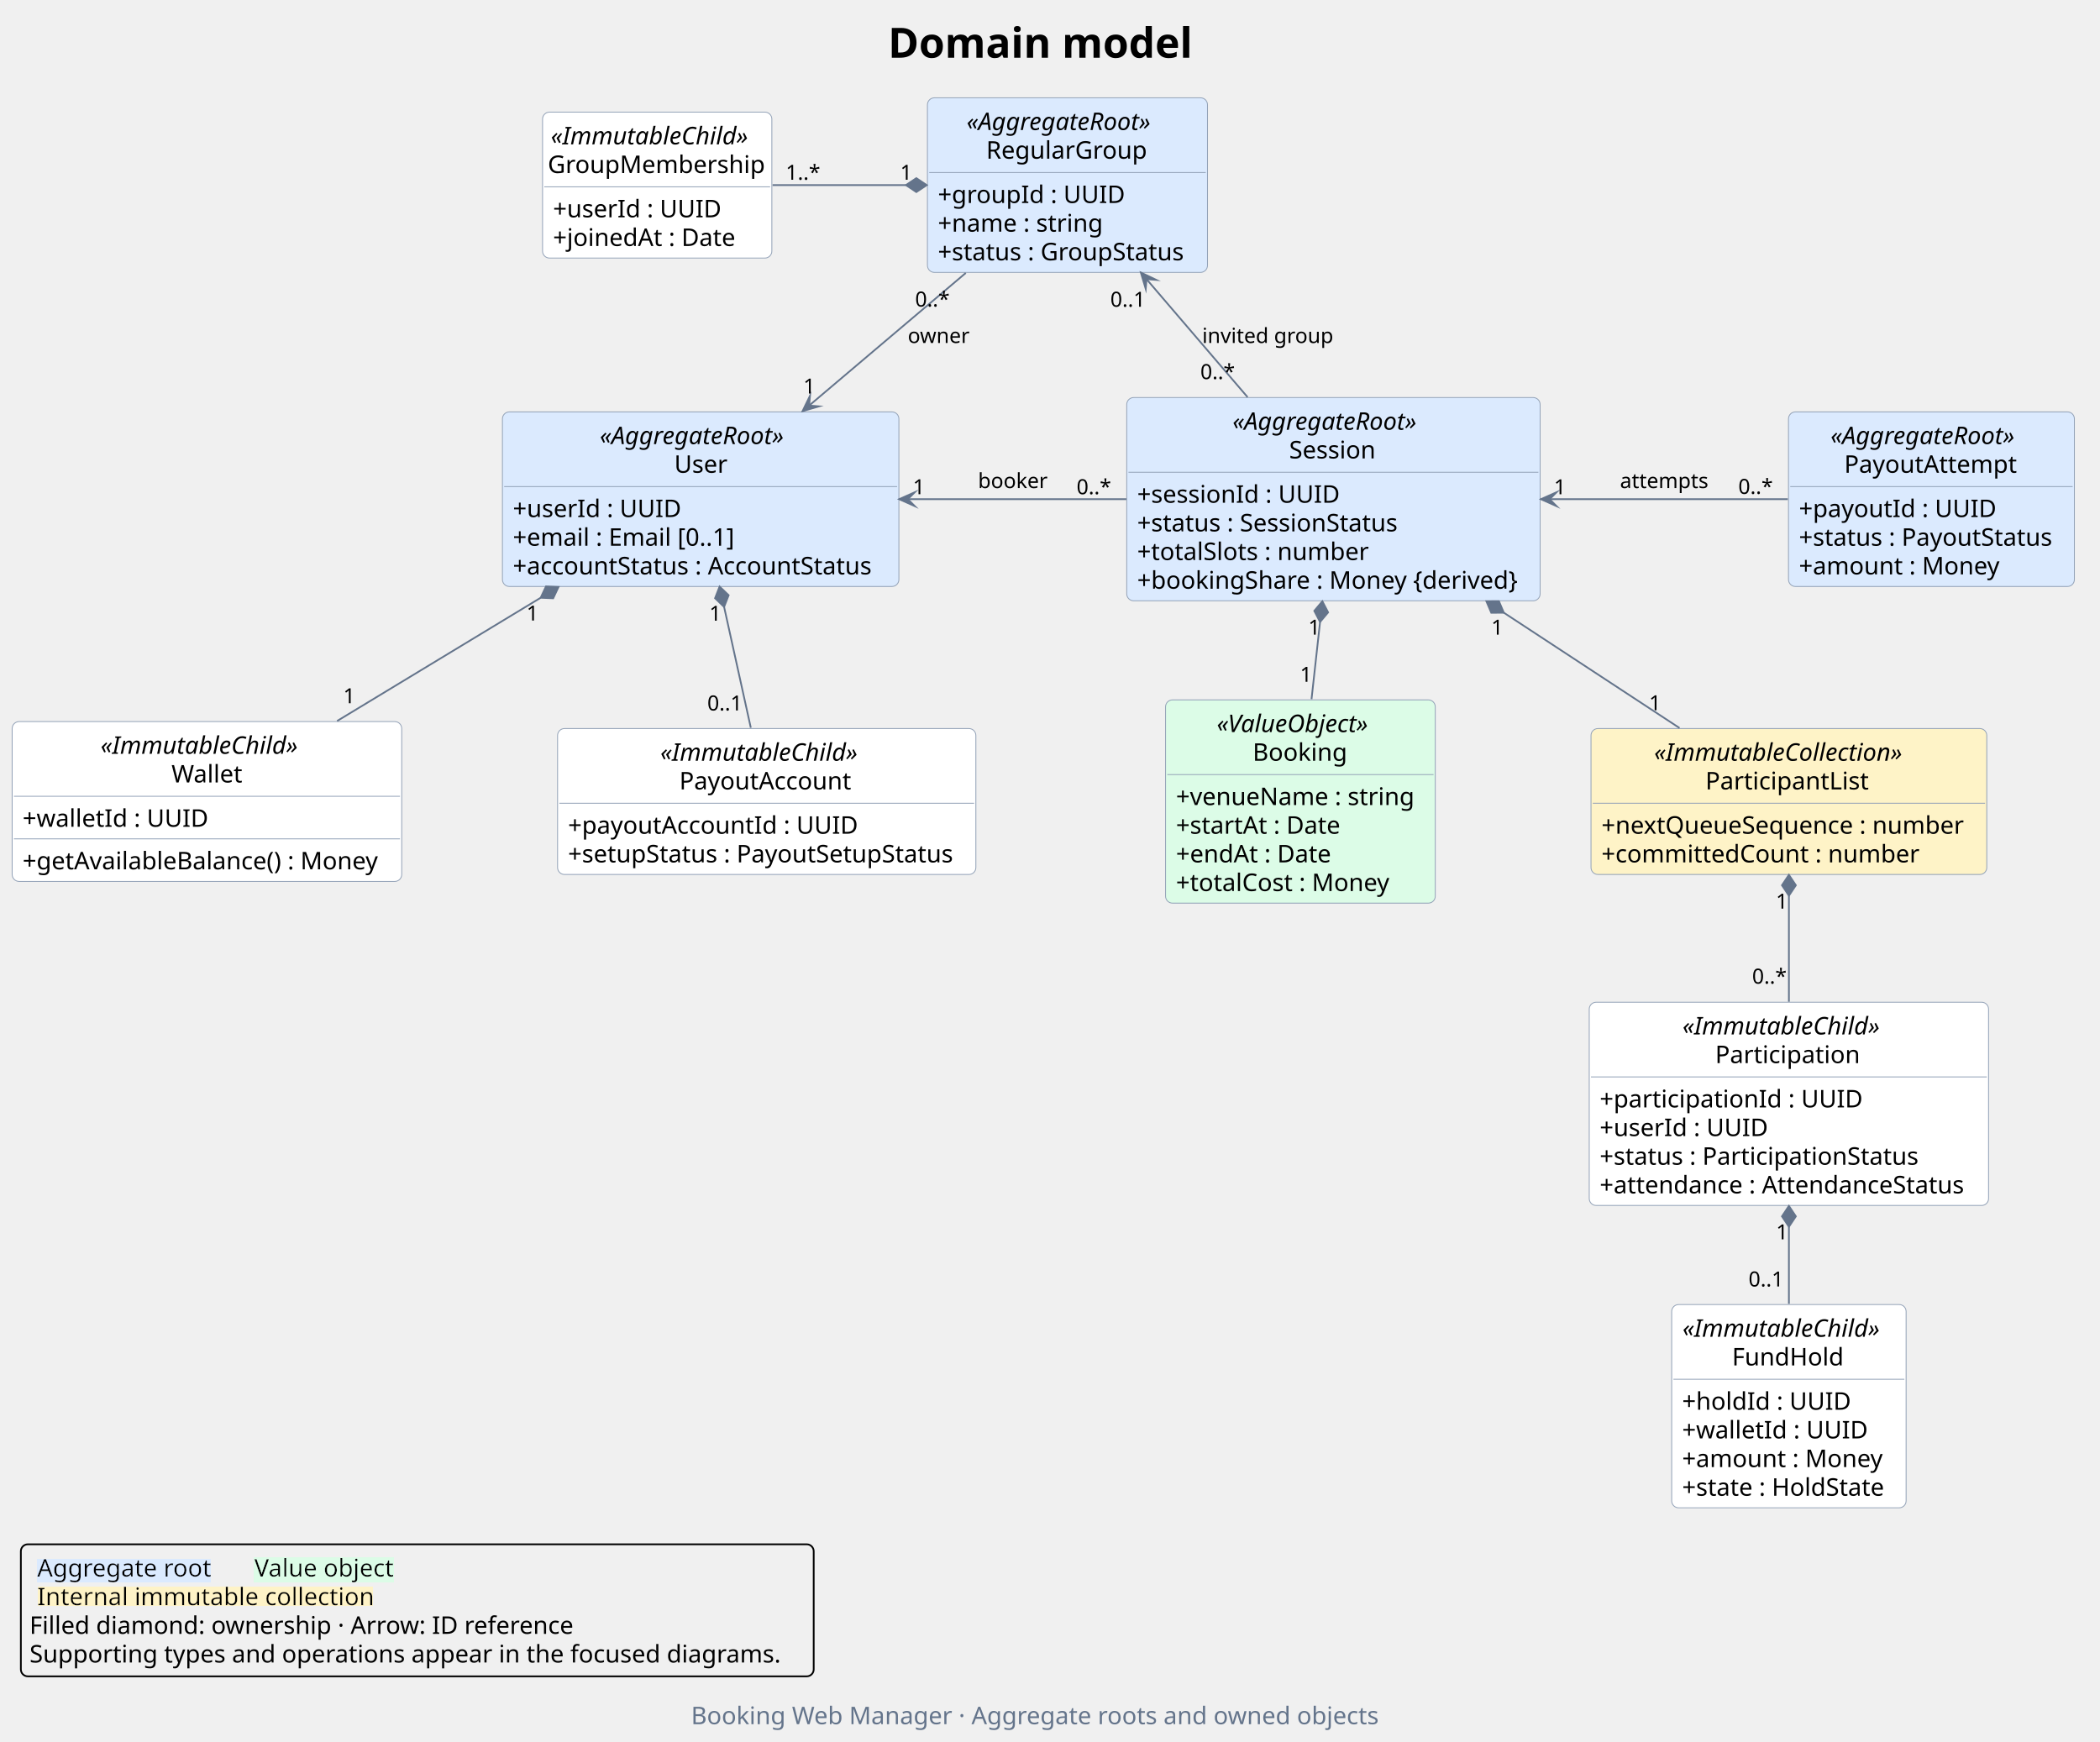
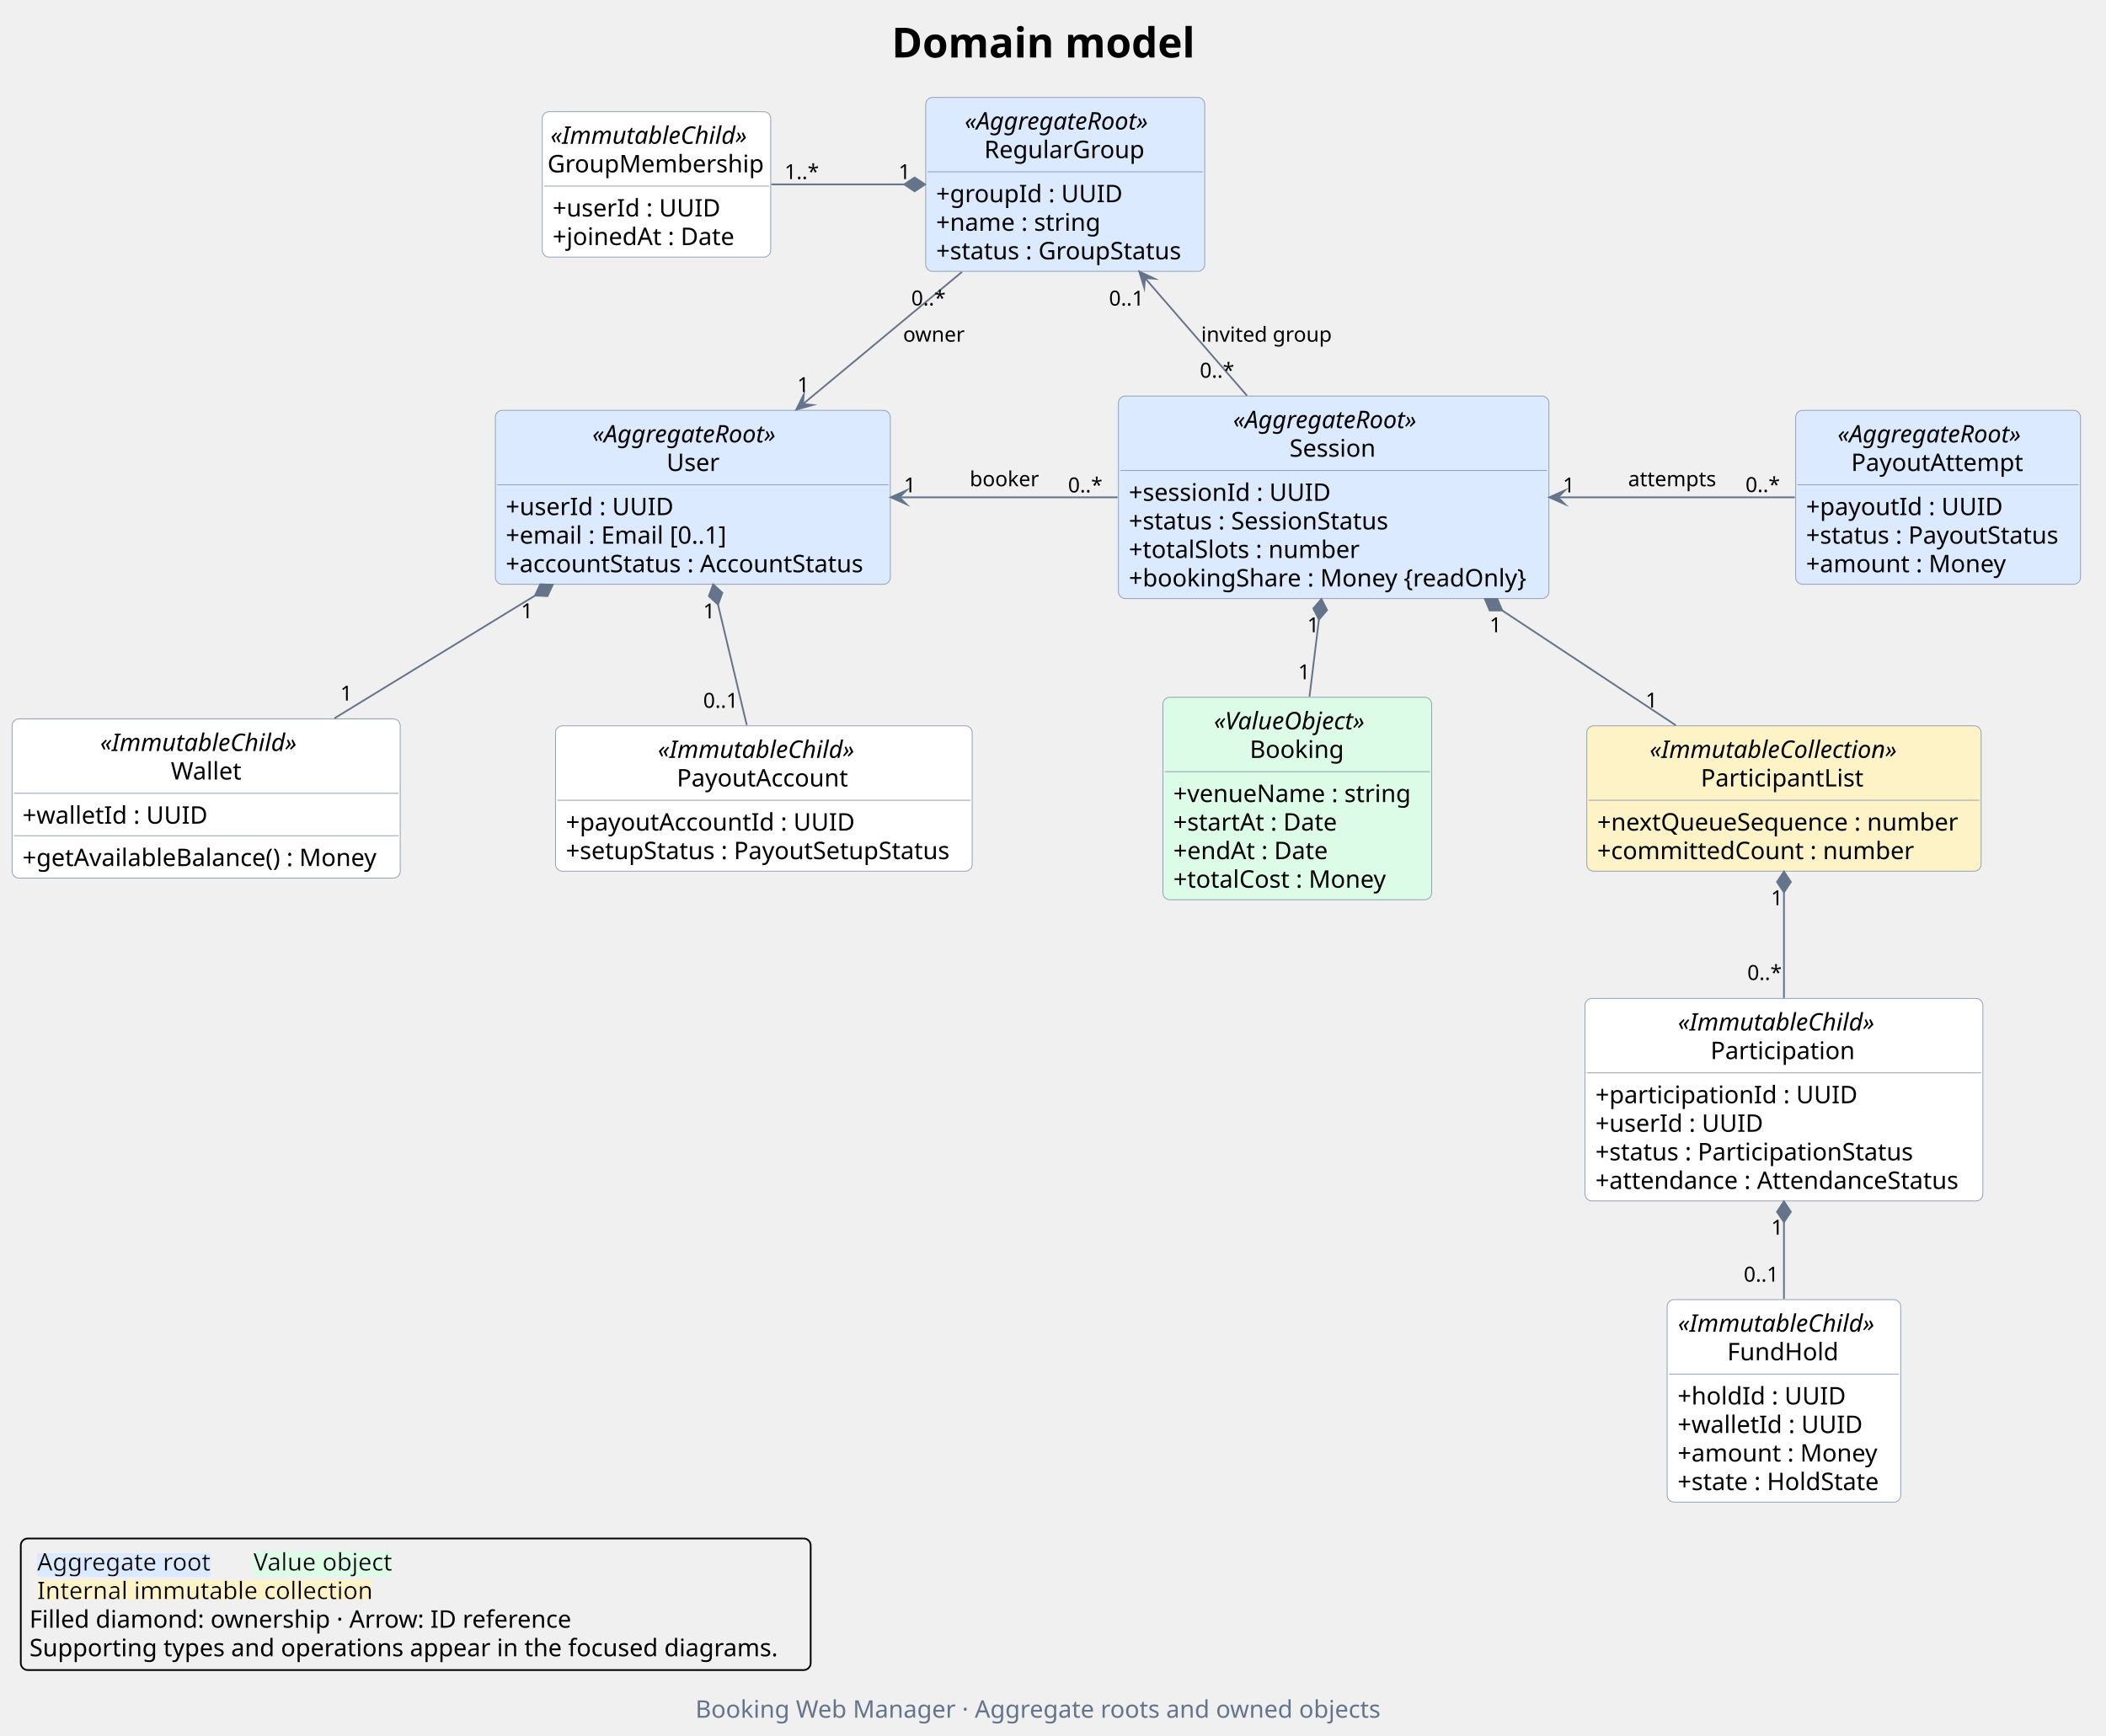
- <svg xmlns="http://www.w3.org/2000/svg" version="1.1" data-diagram-type="CLASS" style="width:1208px;height:1002px;background:#FFFFFF;" width="1208px" height="1002px" viewBox="0 0 1208 1002" zoomAndPan="magnify" preserveAspectRatio="none" contentStyleType="text/css">
+ <svg xmlns="http://www.w3.org/2000/svg" version="1.1" data-diagram-type="CLASS" style="width:1216px;height:1002px;background:#FFFFFF;" width="1216px" height="1002px" viewBox="0 0 1216 1002" zoomAndPan="magnify" preserveAspectRatio="none" contentStyleType="text/css">
  <defs>
-     <filter id="byb2fozzgf4ef0" x="0" y="0" width="1" height="1">
+     <filter id="btdlfpp93j39m0" x="0" y="0" width="1" height="1">
      <feFlood flood-color="#DBEAFE" result="flood" />
      <feComposite in="SourceGraphic" in2="flood" operator="over" />
    </filter>
-     <filter id="byb2fozzgf4ef1" x="0" y="0" width="1" height="1">
+     <filter id="btdlfpp93j39m1" x="0" y="0" width="1" height="1">
      <feFlood flood-color="#DCFCE7" result="flood" />
      <feComposite in="SourceGraphic" in2="flood" operator="over" />
    </filter>
-     <filter id="byb2fozzgf4ef2" x="0" y="0" width="1" height="1">
+     <filter id="btdlfpp93j39m2" x="0" y="0" width="1" height="1">
      <feFlood flood-color="#FEF3C7" result="flood" />
      <feComposite in="SourceGraphic" in2="flood" operator="over" />
    </filter>
  </defs>
  <g font-family="sans-serif" lengthAdjust="spacing">
    <g class="title" data-source-line="3">
-       <text x="510.841" y="33.203" fill="#000" font-size="24" textLength="179.59" font-weight="700">Domain model</text>
+       <text x="514.841" y="33.203" fill="#000" font-size="24" textLength="179.59" font-weight="700">Domain model</text>
    </g>
    <g class="entity" data-qualified-name="User" id="ent0001" data-source-line="28">
-       <rect x="289.02" y="236.956" width="228.057" height="100.441" fill="#DBEAFE" style="stroke:#94A3B8;stroke-width:0.5;" rx="4" ry="4" />
-       <text x="344.998" y="255.491" fill="#000" font-size="14" textLength="116.102" font-style="italic">«AggregateRoot»</text>
-       <text x="387.866" y="271.979" fill="#000" font-size="14" textLength="30.365">User</text>
-       <line x1="290.02" y1="279.932" x2="516.077" y2="279.932" style="stroke:#94A3B8;stroke-width:0.5;" />
-       <text x="295.02" y="297.467" fill="#000" font-size="14" textLength="100.536">+userId : UUID</text>
-       <text x="295.02" y="313.956" fill="#000" font-size="14" textLength="137.696">+email : Email [0..1]</text>
-       <text x="295.02" y="330.444" fill="#000" font-size="14" textLength="216.057">+accountStatus : AccountStatus</text>
+       <rect x="286.02" y="236.956" width="228.057" height="100.441" fill="#DBEAFE" style="stroke:#94A3B8;stroke-width:0.5;" rx="4" ry="4" />
+       <text x="341.998" y="255.491" fill="#000" font-size="14" textLength="116.102" font-style="italic">«AggregateRoot»</text>
+       <text x="384.866" y="271.979" fill="#000" font-size="14" textLength="30.365">User</text>
+       <line x1="287.02" y1="279.932" x2="513.077" y2="279.932" style="stroke:#94A3B8;stroke-width:0.5;" />
+       <text x="292.02" y="297.467" fill="#000" font-size="14" textLength="100.536">+userId : UUID</text>
+       <text x="292.02" y="313.956" fill="#000" font-size="14" textLength="137.696">+email : Email [0..1]</text>
+       <text x="292.02" y="330.444" fill="#000" font-size="14" textLength="216.057">+accountStatus : AccountStatus</text>
    </g>
    <g class="entity" data-qualified-name="RegularGroup" id="ent0002" data-source-line="33">
-       <rect x="533.5" y="56.266" width="161.099" height="100.441" fill="#DBEAFE" style="stroke:#94A3B8;stroke-width:0.5;" rx="4" ry="4" />
-       <text x="555.999" y="74.801" fill="#000" font-size="14" textLength="116.102" font-style="italic">«AggregateRoot»</text>
-       <text x="567.288" y="91.289" fill="#000" font-size="14" textLength="93.522">RegularGroup</text>
-       <line x1="534.5" y1="99.242" x2="693.599" y2="99.242" style="stroke:#94A3B8;stroke-width:0.5;" />
-       <text x="539.5" y="116.777" fill="#000" font-size="14" textLength="111.74">+groupId : UUID</text>
-       <text x="539.5" y="133.266" fill="#000" font-size="14" textLength="101.274">+name : string</text>
-       <text x="539.5" y="149.754" fill="#000" font-size="14" textLength="149.099">+status : GroupStatus</text>
+       <rect x="534.5" y="56.266" width="161.099" height="100.441" fill="#DBEAFE" style="stroke:#94A3B8;stroke-width:0.5;" rx="4" ry="4" />
+       <text x="556.999" y="74.801" fill="#000" font-size="14" textLength="116.102" font-style="italic">«AggregateRoot»</text>
+       <text x="568.288" y="91.289" fill="#000" font-size="14" textLength="93.522">RegularGroup</text>
+       <line x1="535.5" y1="99.242" x2="694.599" y2="99.242" style="stroke:#94A3B8;stroke-width:0.5;" />
+       <text x="540.5" y="116.777" fill="#000" font-size="14" textLength="111.74">+groupId : UUID</text>
+       <text x="540.5" y="133.266" fill="#000" font-size="14" textLength="101.274">+name : string</text>
+       <text x="540.5" y="149.754" fill="#000" font-size="14" textLength="149.099">+status : GroupStatus</text>
    </g>
    <g class="entity" data-qualified-name="Session" id="ent0003" data-source-line="38">
-       <rect x="648.14" y="228.706" width="237.805" height="116.93" fill="#DBEAFE" style="stroke:#94A3B8;stroke-width:0.5;" rx="4" ry="4" />
-       <text x="708.992" y="247.241" fill="#000" font-size="14" textLength="116.102" font-style="italic">«AggregateRoot»</text>
-       <text x="741.568" y="263.729" fill="#000" font-size="14" textLength="50.948">Session</text>
-       <line x1="649.14" y1="271.682" x2="884.945" y2="271.682" style="stroke:#94A3B8;stroke-width:0.5;" />
-       <text x="654.14" y="289.217" fill="#000" font-size="14" textLength="121.728">+sessionId : UUID</text>
-       <text x="654.14" y="305.706" fill="#000" font-size="14" textLength="158.102">+status : SessionStatus</text>
-       <text x="654.14" y="322.194" fill="#000" font-size="14" textLength="140.615">+totalSlots : number</text>
-       <text x="654.14" y="338.682" fill="#000" font-size="14" textLength="225.805">+bookingShare : Money {derived}</text>
+       <rect x="645.77" y="228.706" width="248.558" height="116.93" fill="#DBEAFE" style="stroke:#94A3B8;stroke-width:0.5;" rx="4" ry="4" />
+       <text x="711.998" y="247.241" fill="#000" font-size="14" textLength="116.102" font-style="italic">«AggregateRoot»</text>
+       <text x="744.575" y="263.729" fill="#000" font-size="14" textLength="50.948">Session</text>
+       <line x1="646.77" y1="271.682" x2="893.328" y2="271.682" style="stroke:#94A3B8;stroke-width:0.5;" />
+       <text x="651.77" y="289.217" fill="#000" font-size="14" textLength="121.728">+sessionId : UUID</text>
+       <text x="651.77" y="305.706" fill="#000" font-size="14" textLength="158.102">+status : SessionStatus</text>
+       <text x="651.77" y="322.194" fill="#000" font-size="14" textLength="140.615">+totalSlots : number</text>
+       <text x="651.77" y="338.682" fill="#000" font-size="14" textLength="236.558">+bookingShare : Money {readOnly}</text>
    </g>
    <g class="entity" data-qualified-name="PayoutAttempt" id="ent0004" data-source-line="44">
-       <rect x="1028.81" y="236.956" width="164.462" height="100.441" fill="#DBEAFE" style="stroke:#94A3B8;stroke-width:0.5;" rx="4" ry="4" />
-       <text x="1052.99" y="255.491" fill="#000" font-size="14" textLength="116.102" font-style="italic">«AggregateRoot»</text>
-       <text x="1060.862" y="271.979" fill="#000" font-size="14" textLength="100.358">PayoutAttempt</text>
-       <line x1="1029.81" y1="279.932" x2="1192.272" y2="279.932" style="stroke:#94A3B8;stroke-width:0.5;" />
-       <text x="1034.81" y="297.467" fill="#000" font-size="14" textLength="117.564">+payoutId : UUID</text>
-       <text x="1034.81" y="313.956" fill="#000" font-size="14" textLength="152.462">+status : PayoutStatus</text>
-       <text x="1034.81" y="330.444" fill="#000" font-size="14" textLength="120.894">+amount : Money</text>
+       <rect x="1036.81" y="236.956" width="164.462" height="100.441" fill="#DBEAFE" style="stroke:#94A3B8;stroke-width:0.5;" rx="4" ry="4" />
+       <text x="1060.99" y="255.491" fill="#000" font-size="14" textLength="116.102" font-style="italic">«AggregateRoot»</text>
+       <text x="1068.862" y="271.979" fill="#000" font-size="14" textLength="100.358">PayoutAttempt</text>
+       <line x1="1037.81" y1="279.932" x2="1200.272" y2="279.932" style="stroke:#94A3B8;stroke-width:0.5;" />
+       <text x="1042.81" y="297.467" fill="#000" font-size="14" textLength="117.564">+payoutId : UUID</text>
+       <text x="1042.81" y="313.956" fill="#000" font-size="14" textLength="152.462">+status : PayoutStatus</text>
+       <text x="1042.81" y="330.444" fill="#000" font-size="14" textLength="120.894">+amount : Money</text>
    </g>
    <g class="entity" data-qualified-name="Wallet" id="ent0005" data-source-line="49">
      <rect x="7" y="415.126" width="224.092" height="91.953" fill="#FFF" style="stroke:#94A3B8;stroke-width:0.5;" rx="4" ry="4" />
      <text x="57.827" y="433.661" fill="#000" font-size="14" textLength="122.438" font-style="italic">«ImmutableChild»</text>
      <text x="98.627" y="450.149" fill="#000" font-size="14" textLength="40.838">Wallet</text>
      <line x1="8" y1="458.102" x2="230.092" y2="458.102" style="stroke:#94A3B8;stroke-width:0.5;" />
      <text x="13" y="475.637" fill="#000" font-size="14" textLength="110.831">+walletId : UUID</text>
      <line x1="8" y1="482.59" x2="230.092" y2="482.59" style="stroke:#94A3B8;stroke-width:0.5;" />
      <text x="13" y="500.126" fill="#000" font-size="14" textLength="212.092">+getAvailableBalance() : Money</text>
    </g>
    <g class="entity" data-qualified-name="PayoutAccount" id="ent0006" data-source-line="53">
      <rect x="320.74" y="419.126" width="240.614" height="83.953" fill="#FFF" style="stroke:#94A3B8;stroke-width:0.5;" rx="4" ry="4" />
      <text x="379.828" y="437.661" fill="#000" font-size="14" textLength="122.438" font-style="italic">«ImmutableChild»</text>
      <text x="390.786" y="454.149" fill="#000" font-size="14" textLength="100.522">PayoutAccount</text>
      <line x1="321.74" y1="462.102" x2="560.354" y2="462.102" style="stroke:#94A3B8;stroke-width:0.5;" />
      <text x="326.74" y="479.637" fill="#000" font-size="14" textLength="172.778">+payoutAccountId : UUID</text>
      <text x="326.74" y="496.126" fill="#000" font-size="14" textLength="228.614">+setupStatus : PayoutSetupStatus</text>
    </g>
    <g class="entity" data-qualified-name="GroupMembership" id="ent0007" data-source-line="57">
-       <rect x="312.1" y="64.506" width="131.897" height="83.953" fill="#FFF" style="stroke:#94A3B8;stroke-width:0.5;" rx="4" ry="4" />
-       <text x="316.829" y="83.041" fill="#000" font-size="14" textLength="122.438" font-style="italic">«ImmutableChild»</text>
-       <text x="315.1" y="99.529" fill="#000" font-size="14" textLength="125.897">GroupMembership</text>
-       <line x1="313.1" y1="107.482" x2="442.997" y2="107.482" style="stroke:#94A3B8;stroke-width:0.5;" />
-       <text x="318.1" y="125.017" fill="#000" font-size="14" textLength="100.536">+userId : UUID</text>
-       <text x="318.1" y="141.506" fill="#000" font-size="14" textLength="112.772">+joinedAt : Date</text>
+       <rect x="313.1" y="64.506" width="131.897" height="83.953" fill="#FFF" style="stroke:#94A3B8;stroke-width:0.5;" rx="4" ry="4" />
+       <text x="317.829" y="83.041" fill="#000" font-size="14" textLength="122.438" font-style="italic">«ImmutableChild»</text>
+       <text x="316.1" y="99.529" fill="#000" font-size="14" textLength="125.897">GroupMembership</text>
+       <line x1="314.1" y1="107.482" x2="443.997" y2="107.482" style="stroke:#94A3B8;stroke-width:0.5;" />
+       <text x="319.1" y="125.017" fill="#000" font-size="14" textLength="100.536">+userId : UUID</text>
+       <text x="319.1" y="141.506" fill="#000" font-size="14" textLength="112.772">+joinedAt : Date</text>
    </g>
    <g class="entity" data-qualified-name="Booking" id="ent0008" data-source-line="61">
-       <rect x="670.47" y="402.636" width="155.151" height="116.93" fill="#DCFCE7" style="stroke:#94A3B8;stroke-width:0.5;" rx="4" ry="4" />
-       <text x="699.924" y="421.171" fill="#000" font-size="14" textLength="96.243" font-style="italic">«ValueObject»</text>
-       <text x="720.596" y="437.659" fill="#000" font-size="14" textLength="54.899">Booking</text>
-       <line x1="671.47" y1="445.612" x2="824.621" y2="445.612" style="stroke:#94A3B8;stroke-width:0.5;" />
-       <text x="676.47" y="463.147" fill="#000" font-size="14" textLength="143.151">+venueName : string</text>
-       <text x="676.47" y="479.636" fill="#000" font-size="14" textLength="101.637">+startAt : Date</text>
-       <text x="676.47" y="496.124" fill="#000" font-size="14" textLength="95.867">+endAt : Date</text>
-       <text x="676.47" y="512.612" fill="#000" font-size="14" textLength="130.389">+totalCost : Money</text>
+       <rect x="671.47" y="402.636" width="155.151" height="116.93" fill="#DCFCE7" style="stroke:#94A3B8;stroke-width:0.5;" rx="4" ry="4" />
+       <text x="700.924" y="421.171" fill="#000" font-size="14" textLength="96.243" font-style="italic">«ValueObject»</text>
+       <text x="721.596" y="437.659" fill="#000" font-size="14" textLength="54.899">Booking</text>
+       <line x1="672.47" y1="445.612" x2="825.621" y2="445.612" style="stroke:#94A3B8;stroke-width:0.5;" />
+       <text x="677.47" y="463.147" fill="#000" font-size="14" textLength="143.151">+venueName : string</text>
+       <text x="677.47" y="479.636" fill="#000" font-size="14" textLength="101.637">+startAt : Date</text>
+       <text x="677.47" y="496.124" fill="#000" font-size="14" textLength="95.867">+endAt : Date</text>
+       <text x="677.47" y="512.612" fill="#000" font-size="14" textLength="130.389">+totalCost : Money</text>
    </g>
    <g class="entity" data-qualified-name="Participation" id="ent0009" data-source-line="67">
-       <rect x="914.19" y="576.566" width="229.704" height="116.93" fill="#FFF" style="stroke:#94A3B8;stroke-width:0.5;" rx="4" ry="4" />
-       <text x="967.823" y="595.101" fill="#000" font-size="14" textLength="122.438" font-style="italic">«ImmutableChild»</text>
-       <text x="986.635" y="611.589" fill="#000" font-size="14" textLength="84.813">Participation</text>
-       <line x1="915.19" y1="619.542" x2="1142.894" y2="619.542" style="stroke:#94A3B8;stroke-width:0.5;" />
-       <text x="920.19" y="637.077" fill="#000" font-size="14" textLength="157.069">+participationId : UUID</text>
-       <text x="920.19" y="653.566" fill="#000" font-size="14" textLength="100.536">+userId : UUID</text>
-       <text x="920.19" y="670.054" fill="#000" font-size="14" textLength="191.967">+status : ParticipationStatus</text>
-       <text x="920.19" y="686.542" fill="#000" font-size="14" textLength="217.704">+attendance : AttendanceStatus</text>
+       <rect x="915.19" y="576.566" width="229.704" height="116.93" fill="#FFF" style="stroke:#94A3B8;stroke-width:0.5;" rx="4" ry="4" />
+       <text x="968.823" y="595.101" fill="#000" font-size="14" textLength="122.438" font-style="italic">«ImmutableChild»</text>
+       <text x="987.635" y="611.589" fill="#000" font-size="14" textLength="84.813">Participation</text>
+       <line x1="916.19" y1="619.542" x2="1143.894" y2="619.542" style="stroke:#94A3B8;stroke-width:0.5;" />
+       <text x="921.19" y="637.077" fill="#000" font-size="14" textLength="157.069">+participationId : UUID</text>
+       <text x="921.19" y="653.566" fill="#000" font-size="14" textLength="100.536">+userId : UUID</text>
+       <text x="921.19" y="670.054" fill="#000" font-size="14" textLength="191.967">+status : ParticipationStatus</text>
+       <text x="921.19" y="686.542" fill="#000" font-size="14" textLength="217.704">+attendance : AttendanceStatus</text>
    </g>
    <g class="entity" data-qualified-name="ParticipantList" id="ent0010" data-source-line="73">
-       <rect x="915.21" y="419.126" width="227.667" height="83.953" fill="#FEF3C7" style="stroke:#94A3B8;stroke-width:0.5;" rx="4" ry="4" />
-       <text x="951.503" y="437.661" fill="#000" font-size="14" textLength="155.08" font-style="italic">«ImmutableCollection»</text>
-       <text x="981.018" y="454.149" fill="#000" font-size="14" textLength="96.052">ParticipantList</text>
-       <line x1="916.21" y1="462.102" x2="1141.877" y2="462.102" style="stroke:#94A3B8;stroke-width:0.5;" />
-       <text x="921.21" y="479.637" fill="#000" font-size="14" textLength="215.667">+nextQueueSequence : number</text>
-       <text x="921.21" y="496.126" fill="#000" font-size="14" textLength="191.146">+committedCount : number</text>
+       <rect x="916.21" y="419.126" width="227.667" height="83.953" fill="#FEF3C7" style="stroke:#94A3B8;stroke-width:0.5;" rx="4" ry="4" />
+       <text x="952.503" y="437.661" fill="#000" font-size="14" textLength="155.08" font-style="italic">«ImmutableCollection»</text>
+       <text x="982.018" y="454.149" fill="#000" font-size="14" textLength="96.052">ParticipantList</text>
+       <line x1="917.21" y1="462.102" x2="1142.877" y2="462.102" style="stroke:#94A3B8;stroke-width:0.5;" />
+       <text x="922.21" y="479.637" fill="#000" font-size="14" textLength="215.667">+nextQueueSequence : number</text>
+       <text x="922.21" y="496.126" fill="#000" font-size="14" textLength="191.146">+committedCount : number</text>
    </g>
    <g class="entity" data-qualified-name="FundHold" id="ent0011" data-source-line="77">
-       <rect x="961.62" y="750.496" width="134.849" height="116.93" fill="#FFF" style="stroke:#94A3B8;stroke-width:0.5;" rx="4" ry="4" />
-       <text x="967.825" y="769.031" fill="#000" font-size="14" textLength="122.438" font-style="italic">«ImmutableChild»</text>
-       <text x="996.324" y="785.519" fill="#000" font-size="14" textLength="65.44">FundHold</text>
-       <line x1="962.62" y1="793.472" x2="1095.469" y2="793.472" style="stroke:#94A3B8;stroke-width:0.5;" />
-       <text x="967.62" y="811.007" fill="#000" font-size="14" textLength="101.329">+holdId : UUID</text>
-       <text x="967.62" y="827.496" fill="#000" font-size="14" textLength="110.831">+walletId : UUID</text>
-       <text x="967.62" y="843.984" fill="#000" font-size="14" textLength="120.894">+amount : Money</text>
-       <text x="967.62" y="860.472" fill="#000" font-size="14" textLength="122.849">+state : HoldState</text>
+       <rect x="962.62" y="750.496" width="134.849" height="116.93" fill="#FFF" style="stroke:#94A3B8;stroke-width:0.5;" rx="4" ry="4" />
+       <text x="968.825" y="769.031" fill="#000" font-size="14" textLength="122.438" font-style="italic">«ImmutableChild»</text>
+       <text x="997.324" y="785.519" fill="#000" font-size="14" textLength="65.44">FundHold</text>
+       <line x1="963.62" y1="793.472" x2="1096.469" y2="793.472" style="stroke:#94A3B8;stroke-width:0.5;" />
+       <text x="968.62" y="811.007" fill="#000" font-size="14" textLength="101.329">+holdId : UUID</text>
+       <text x="968.62" y="827.496" fill="#000" font-size="14" textLength="110.831">+walletId : UUID</text>
+       <text x="968.62" y="843.984" fill="#000" font-size="14" textLength="120.894">+amount : Money</text>
+       <text x="968.62" y="860.472" fill="#000" font-size="14" textLength="122.849">+state : HoldState</text>
    </g>
    <g class="link" data-entity-1="ent0001" data-entity-2="ent0003" id="lnk12" data-source-line="85" data-link-type="dependency">
-       <path d="M522.22,287.176 C563.81,287.176 605.92,287.176 647.94,287.176" style="stroke:#64748B;stroke-width:1;" fill="none" id="User-backto-Session" codeLine="85" />
-       <polygon points="517.22,287.176,526.22,291.176,522.22,287.176,526.22,283.176,517.22,287.176" fill="#64748B" style="stroke:#64748B;stroke-width:1;stroke-linejoin:miter;stroke-miterlimit:10;" />
-       <text x="562.61" y="280.777" fill="#000" font-size="12" textLength="40.904">booker</text>
-       <text x="525.146" y="284.311" fill="#000" font-size="12">1</text>
-       <text x="619.298" y="284.312" fill="#000" font-size="12" textLength="20.965">0..*</text>
+       <path d="M519.33,287.176 C560.83,287.176 602.92,287.176 645.28,287.176" style="stroke:#64748B;stroke-width:1;" fill="none" id="User-backto-Session" codeLine="85" />
+       <polygon points="514.33,287.176,523.33,291.176,519.33,287.176,523.33,283.176,514.33,287.176" fill="#64748B" style="stroke:#64748B;stroke-width:1;stroke-linejoin:miter;stroke-miterlimit:10;" />
+       <text x="559.92" y="280.777" fill="#000" font-size="12" textLength="40.904">booker</text>
+       <text x="521.894" y="284.333" fill="#000" font-size="12">1</text>
+       <text x="616.677" y="284.333" fill="#000" font-size="12" textLength="20.965">0..*</text>
    </g>
    <g class="link" data-entity-1="ent0003" data-entity-2="ent0004" id="lnk13" data-source-line="86" data-link-type="dependency">
-       <path d="M891.39,287.176 C938.26,287.176 985.89,287.176 1028.43,287.176" style="stroke:#64748B;stroke-width:1;" fill="none" id="Session-backto-PayoutAttempt" codeLine="86" />
-       <polygon points="886.39,287.176,895.39,291.176,891.39,287.176,895.39,283.176,886.39,287.176" fill="#64748B" style="stroke:#64748B;stroke-width:1;stroke-linejoin:miter;stroke-miterlimit:10;" />
-       <text x="931.88" y="280.777" fill="#000" font-size="12" textLength="51.65">attempts</text>
-       <text x="893.894" y="284.355" fill="#000" font-size="12">1</text>
-       <text x="999.937" y="284.138" fill="#000" font-size="12" textLength="20.965">0..*</text>
+       <path d="M899.56,287.176 C946.64,287.176 994.03,287.176 1036.34,287.176" style="stroke:#64748B;stroke-width:1;" fill="none" id="Session-backto-PayoutAttempt" codeLine="86" />
+       <polygon points="894.56,287.176,903.56,291.176,899.56,287.176,903.56,283.176,894.56,287.176" fill="#64748B" style="stroke:#64748B;stroke-width:1;stroke-linejoin:miter;stroke-miterlimit:10;" />
+       <text x="940.07" y="280.777" fill="#000" font-size="12" textLength="51.65">attempts</text>
+       <text x="902.379" y="284.355" fill="#000" font-size="12">1</text>
+       <text x="1007.839" y="284.138" fill="#000" font-size="12" textLength="20.965">0..*</text>
    </g>
    <g class="link" data-entity-1="ent0002" data-entity-2="ent0001" id="lnk14" data-source-line="87" data-link-type="dependency">
-       <path d="M555.55,157.026 C526.28,181.816 494.756,208.505 465.466,233.305" style="stroke:#64748B;stroke-width:1;" fill="none" id="RegularGroup-to-User" codeLine="87" />
-       <polygon points="461.65,236.536,471.103,233.773,465.466,233.305,465.934,227.667,461.65,236.536" fill="#64748B" style="stroke:#64748B;stroke-width:1;stroke-linejoin:miter;stroke-miterlimit:10;" />
-       <text x="522.18" y="197.307" fill="#000" font-size="12" textLength="35.66">owner</text>
-       <text x="526.41" y="176.368" fill="#000" font-size="12" textLength="20.965">0..*</text>
-       <text x="462.094" y="226.401" fill="#000" font-size="12">1</text>
+       <path d="M555.44,157.026 C525.62,181.816 493.455,208.54 463.615,233.34" style="stroke:#64748B;stroke-width:1;" fill="none" id="RegularGroup-to-User" codeLine="87" />
+       <polygon points="459.77,236.536,469.248,233.859,463.615,233.34,464.135,227.707,459.77,236.536" fill="#64748B" style="stroke:#64748B;stroke-width:1;stroke-linejoin:miter;stroke-miterlimit:10;" />
+       <text x="521.42" y="197.307" fill="#000" font-size="12" textLength="35.66">owner</text>
+       <text x="526.151" y="176.368" fill="#000" font-size="12" textLength="20.965">0..*</text>
+       <text x="460.364" y="226.401" fill="#000" font-size="12">1</text>
    </g>
    <g class="link" data-entity-1="ent0002" data-entity-2="ent0003" id="lnk16" data-source-line="88" data-link-type="dependency">
-       <path d="M659.512,160.583 C678.532,182.793 697.86,205.366 717.66,228.486" style="stroke:#64748B;stroke-width:1;" fill="none" id="RegularGroup-backto-Session" codeLine="88" />
-       <polygon points="656.26,156.786,659.076,166.223,659.512,160.583,665.152,161.02,656.26,156.786" fill="#64748B" style="stroke:#64748B;stroke-width:1;stroke-linejoin:miter;stroke-miterlimit:10;" />
-       <text x="691.55" y="197.307" fill="#000" font-size="12" textLength="77.883">invited group</text>
-       <text x="638.703" y="176.454" fill="#000" font-size="12" textLength="22.77">0..1</text>
-       <text x="690.482" y="218.09" fill="#000" font-size="12" textLength="20.965">0..*</text>
+       <path d="M661.087,160.562 C680.357,182.772 699.95,205.366 720.01,228.486" style="stroke:#64748B;stroke-width:1;" fill="none" id="RegularGroup-backto-Session" codeLine="88" />
+       <polygon points="657.81,156.786,660.687,166.205,661.087,160.562,666.729,160.962,657.81,156.786" fill="#64748B" style="stroke:#64748B;stroke-width:1;stroke-linejoin:miter;stroke-miterlimit:10;" />
+       <text x="693.55" y="197.307" fill="#000" font-size="12" textLength="77.883">invited group</text>
+       <text x="640.33" y="176.454" fill="#000" font-size="12" textLength="22.77">0..1</text>
+       <text x="692.752" y="218.09" fill="#000" font-size="12" textLength="20.965">0..*</text>
    </g>
    <g class="link" data-entity-1="ent0001" data-entity-2="ent0005" id="lnk17" data-source-line="90" data-link-type="composition">
-       <path d="M311.016,343.882 C270.876,368.192 233.1,391.056 193.92,414.776" style="stroke:#64748B;stroke-width:1;" fill="none" id="User-backto-Wallet" codeLine="90" />
-       <polygon points="321.28,337.666,314.076,337.352,311.016,343.882,318.22,344.195,321.28,337.666" fill="#64748B" style="stroke:#64748B;stroke-width:1;stroke-linejoin:miter;stroke-miterlimit:10;" />
-       <text x="302.862" y="357.001" fill="#000" font-size="12">1</text>
-       <text x="197.446" y="404.555" fill="#000" font-size="12">1</text>
+       <path d="M308.914,343.929 C269.184,368.239 231.9,391.056 193.13,414.776" style="stroke:#64748B;stroke-width:1;" fill="none" id="User-backto-Wallet" codeLine="90" />
+       <polygon points="319.15,337.666,311.944,337.385,308.914,343.929,316.12,344.209,319.15,337.666" fill="#64748B" style="stroke:#64748B;stroke-width:1;stroke-linejoin:miter;stroke-miterlimit:10;" />
+       <text x="300.848" y="357.001" fill="#000" font-size="12">1</text>
+       <text x="196.54" y="404.555" fill="#000" font-size="12">1</text>
    </g>
    <g class="link" data-entity-1="ent0001" data-entity-2="ent0006" id="lnk18" data-source-line="91" data-link-type="composition">
-       <path d="M416.53,349.153 C422.21,374.853 426.49,394.226 431.89,418.676" style="stroke:#64748B;stroke-width:1;" fill="none" id="User-backto-PayoutAccount" codeLine="91" />
-       <polygon points="413.94,337.436,411.329,344.157,416.53,349.153,419.141,342.431,413.94,337.436" fill="#64748B" style="stroke:#64748B;stroke-width:1;stroke-linejoin:miter;stroke-miterlimit:10;" />
-       <text x="408.021" y="357.099" fill="#000" font-size="12">1</text>
-       <text x="406.862" y="408.719" fill="#000" font-size="12" textLength="22.77">0..1</text>
+       <path d="M414.574,349.108 C420.704,374.808 425.34,394.226 431.17,418.676" style="stroke:#64748B;stroke-width:1;" fill="none" id="User-backto-PayoutAccount" codeLine="91" />
+       <polygon points="411.79,337.436,409.291,344.2,414.574,349.108,417.073,342.344,411.79,337.436" fill="#64748B" style="stroke:#64748B;stroke-width:1;stroke-linejoin:miter;stroke-miterlimit:10;" />
+       <text x="405.99" y="357.099" fill="#000" font-size="12">1</text>
+       <text x="406.032" y="408.719" fill="#000" font-size="12" textLength="22.77">0..1</text>
    </g>
    <g class="link" data-entity-1="ent0007" data-entity-2="ent0002" id="lnk20" data-source-line="92" data-link-type="composition">
-       <path d="M444.42,106.486 C451.8,106.486 456.71,106.486 456.71,106.486 C456.71,106.486 508.21,106.486 521.11,106.486" style="stroke:#64748B;stroke-width:1;" fill="none" id="GroupMembership-to-RegularGroup" codeLine="92" />
-       <polygon points="533.11,106.486,527.11,102.486,521.11,106.486,527.11,110.486,533.11,106.486" fill="#64748B" style="stroke:#64748B;stroke-width:1;stroke-linejoin:miter;stroke-miterlimit:10;" />
-       <text x="451.985" y="103.405" fill="#000" font-size="12" textLength="20.965">1..*</text>
-       <text x="517.827" y="103.405" fill="#000" font-size="12">1</text>
+       <path d="M445.42,106.486 C452.8,106.486 457.71,106.486 457.71,106.486 C457.71,106.486 509.21,106.486 522.11,106.486" style="stroke:#64748B;stroke-width:1;" fill="none" id="GroupMembership-to-RegularGroup" codeLine="92" />
+       <polygon points="534.11,106.486,528.11,102.486,522.11,106.486,528.11,110.486,534.11,106.486" fill="#64748B" style="stroke:#64748B;stroke-width:1;stroke-linejoin:miter;stroke-miterlimit:10;" />
+       <text x="452.985" y="103.405" fill="#000" font-size="12" textLength="20.965">1..*</text>
+       <text x="518.827" y="103.405" fill="#000" font-size="12">1</text>
    </g>
    <g class="link" data-entity-1="ent0003" data-entity-2="ent0008" id="lnk21" data-source-line="93" data-link-type="composition">
-       <path d="M759.349,357.823 C757.339,375.973 756.45,384.076 754.44,402.236" style="stroke:#64748B;stroke-width:1;" fill="none" id="Session-backto-Booking" codeLine="93" />
-       <polygon points="760.67,345.896,756.034,351.419,759.349,357.823,763.985,352.299,760.67,345.896" fill="#64748B" style="stroke:#64748B;stroke-width:1;stroke-linejoin:miter;stroke-miterlimit:10;" />
-       <text x="752.562" y="365.104" fill="#000" font-size="12">1</text>
-       <text x="747.809" y="392.229" fill="#000" font-size="12">1</text>
+       <path d="M761.54,357.808 C759.33,375.958 758.33,384.076 756.11,402.236" style="stroke:#64748B;stroke-width:1;" fill="none" id="Session-backto-Booking" codeLine="93" />
+       <polygon points="762.99,345.896,758.294,351.368,761.54,357.808,766.235,352.335,762.99,345.896" fill="#64748B" style="stroke:#64748B;stroke-width:1;stroke-linejoin:miter;stroke-miterlimit:10;" />
+       <text x="754.803" y="365.104" fill="#000" font-size="12">1</text>
+       <text x="749.556" y="392.229" fill="#000" font-size="12">1</text>
    </g>
    <g class="link" data-entity-1="ent0003" data-entity-2="ent0010" id="lnk22" data-source-line="94" data-link-type="composition">
-       <path d="M865.051,352.481 C901.471,376.391 932.85,396.976 966.14,418.826" style="stroke:#64748B;stroke-width:1;" fill="none" id="Session-backto-ParticipantList" codeLine="94" />
-       <polygon points="855.02,345.896,857.84,352.532,865.051,352.481,862.231,345.845,855.02,345.896" fill="#64748B" style="stroke:#64748B;stroke-width:1;stroke-linejoin:miter;stroke-miterlimit:10;" />
-       <text x="857.822" y="365.104" fill="#000" font-size="12">1</text>
-       <text x="948.604" y="408.584" fill="#000" font-size="12">1</text>
+       <path d="M867.358,352.517 C903.498,376.427 934.59,396.976 967.62,418.826" style="stroke:#64748B;stroke-width:1;" fill="none" id="Session-backto-ParticipantList" codeLine="94" />
+       <polygon points="857.35,345.896,860.147,352.542,867.358,352.517,864.561,345.87,857.35,345.896" fill="#64748B" style="stroke:#64748B;stroke-width:1;stroke-linejoin:miter;stroke-miterlimit:10;" />
+       <text x="860.074" y="365.104" fill="#000" font-size="12">1</text>
+       <text x="950.16" y="408.584" fill="#000" font-size="12">1</text>
    </g>
    <g class="link" data-entity-1="ent0010" data-entity-2="ent0009" id="lnk23" data-source-line="95" data-link-type="composition">
-       <path d="M1029.05,515.286 C1029.05,537.136 1029.05,552.356 1029.05,576.286" style="stroke:#64748B;stroke-width:1;" fill="none" id="ParticipantList-backto-Participation" codeLine="95" />
-       <polygon points="1029.05,503.286,1025.05,509.286,1029.05,515.286,1033.05,509.286,1029.05,503.286" fill="#64748B" style="stroke:#64748B;stroke-width:1;stroke-linejoin:miter;stroke-miterlimit:10;" />
-       <text x="1021.54" y="522.736" fill="#000" font-size="12">1</text>
-       <text x="1007.891" y="565.883" fill="#000" font-size="12" textLength="20.965">0..*</text>
+       <path d="M1030.05,515.286 C1030.05,537.136 1030.05,552.356 1030.05,576.286" style="stroke:#64748B;stroke-width:1;" fill="none" id="ParticipantList-backto-Participation" codeLine="95" />
+       <polygon points="1030.05,503.286,1026.05,509.286,1030.05,515.286,1034.05,509.286,1030.05,503.286" fill="#64748B" style="stroke:#64748B;stroke-width:1;stroke-linejoin:miter;stroke-miterlimit:10;" />
+       <text x="1022.54" y="522.736" fill="#000" font-size="12">1</text>
+       <text x="1008.891" y="565.883" fill="#000" font-size="12" textLength="20.965">0..*</text>
    </g>
    <g class="link" data-entity-1="ent0009" data-entity-2="ent0011" id="lnk24" data-source-line="96" data-link-type="composition">
-       <path d="M1029.05,705.756 C1029.05,723.906 1029.05,731.936 1029.05,750.096" style="stroke:#64748B;stroke-width:1;" fill="none" id="Participation-backto-FundHold" codeLine="96" />
-       <polygon points="1029.05,693.756,1025.05,699.756,1029.05,705.756,1033.05,699.756,1029.05,693.756" fill="#64748B" style="stroke:#64748B;stroke-width:1;stroke-linejoin:miter;stroke-miterlimit:10;" />
-       <text x="1021.68" y="712.964" fill="#000" font-size="12">1</text>
-       <text x="1005.823" y="740.089" fill="#000" font-size="12" textLength="22.77">0..1</text>
+       <path d="M1030.05,705.756 C1030.05,723.906 1030.05,731.936 1030.05,750.096" style="stroke:#64748B;stroke-width:1;" fill="none" id="Participation-backto-FundHold" codeLine="96" />
+       <polygon points="1030.05,693.756,1026.05,699.756,1030.05,705.756,1034.05,699.756,1030.05,693.756" fill="#64748B" style="stroke:#64748B;stroke-width:1;stroke-linejoin:miter;stroke-miterlimit:10;" />
+       <text x="1022.68" y="712.964" fill="#000" font-size="12">1</text>
+       <text x="1006.823" y="740.089" fill="#000" font-size="12" textLength="22.77">0..1</text>
    </g>
    <g class="legend" data-source-line="98">
      <rect x="12" y="888.425" width="456.072" height="75.953" fill="none" style="stroke:#000;stroke-width:1;" rx="4" ry="4" />
-       <text x="21.43" y="906.96" fill="#000" font-size="14" textLength="102.737" filter="url(#byb2fozzgf4ef0)">Aggregate root</text>
+       <text x="21.43" y="906.96" fill="#000" font-size="14" textLength="102.737" filter="url(#btdlfpp93j39m0)">Aggregate root</text>
      <text x="128.597" y="906.96" fill="#000" font-size="14" textLength="13.289">   </text>
-       <text x="146.315" y="906.96" fill="#000" font-size="14" textLength="83.727" filter="url(#byb2fozzgf4ef1)">Value object</text>
-       <text x="21.43" y="923.449" fill="#000" font-size="14" textLength="198.721" filter="url(#byb2fozzgf4ef2)">Internal immutable collection</text>
+       <text x="146.315" y="906.96" fill="#000" font-size="14" textLength="83.727" filter="url(#btdlfpp93j39m1)">Value object</text>
+       <text x="21.43" y="923.449" fill="#000" font-size="14" textLength="198.721" filter="url(#btdlfpp93j39m2)">Internal immutable collection</text>
      <text x="17" y="939.937" fill="#000" font-size="14" textLength="324.857">Filled diamond: ownership · Arrow: ID reference</text>
      <text x="17" y="956.425" fill="#000" font-size="14" textLength="446.072">Supporting types and operations appear in the focused diagrams.</text>
    </g>
    <g class="caption" data-source-line="4">
-       <text x="397.537" y="991.914" fill="#64748B" font-size="14" textLength="406.198">Booking Web Manager · Aggregate roots and owned objects</text>
+       <text x="401.537" y="991.914" fill="#64748B" font-size="14" textLength="406.198">Booking Web Manager · Aggregate roots and owned objects</text>
    </g>
  </g>
</svg>
